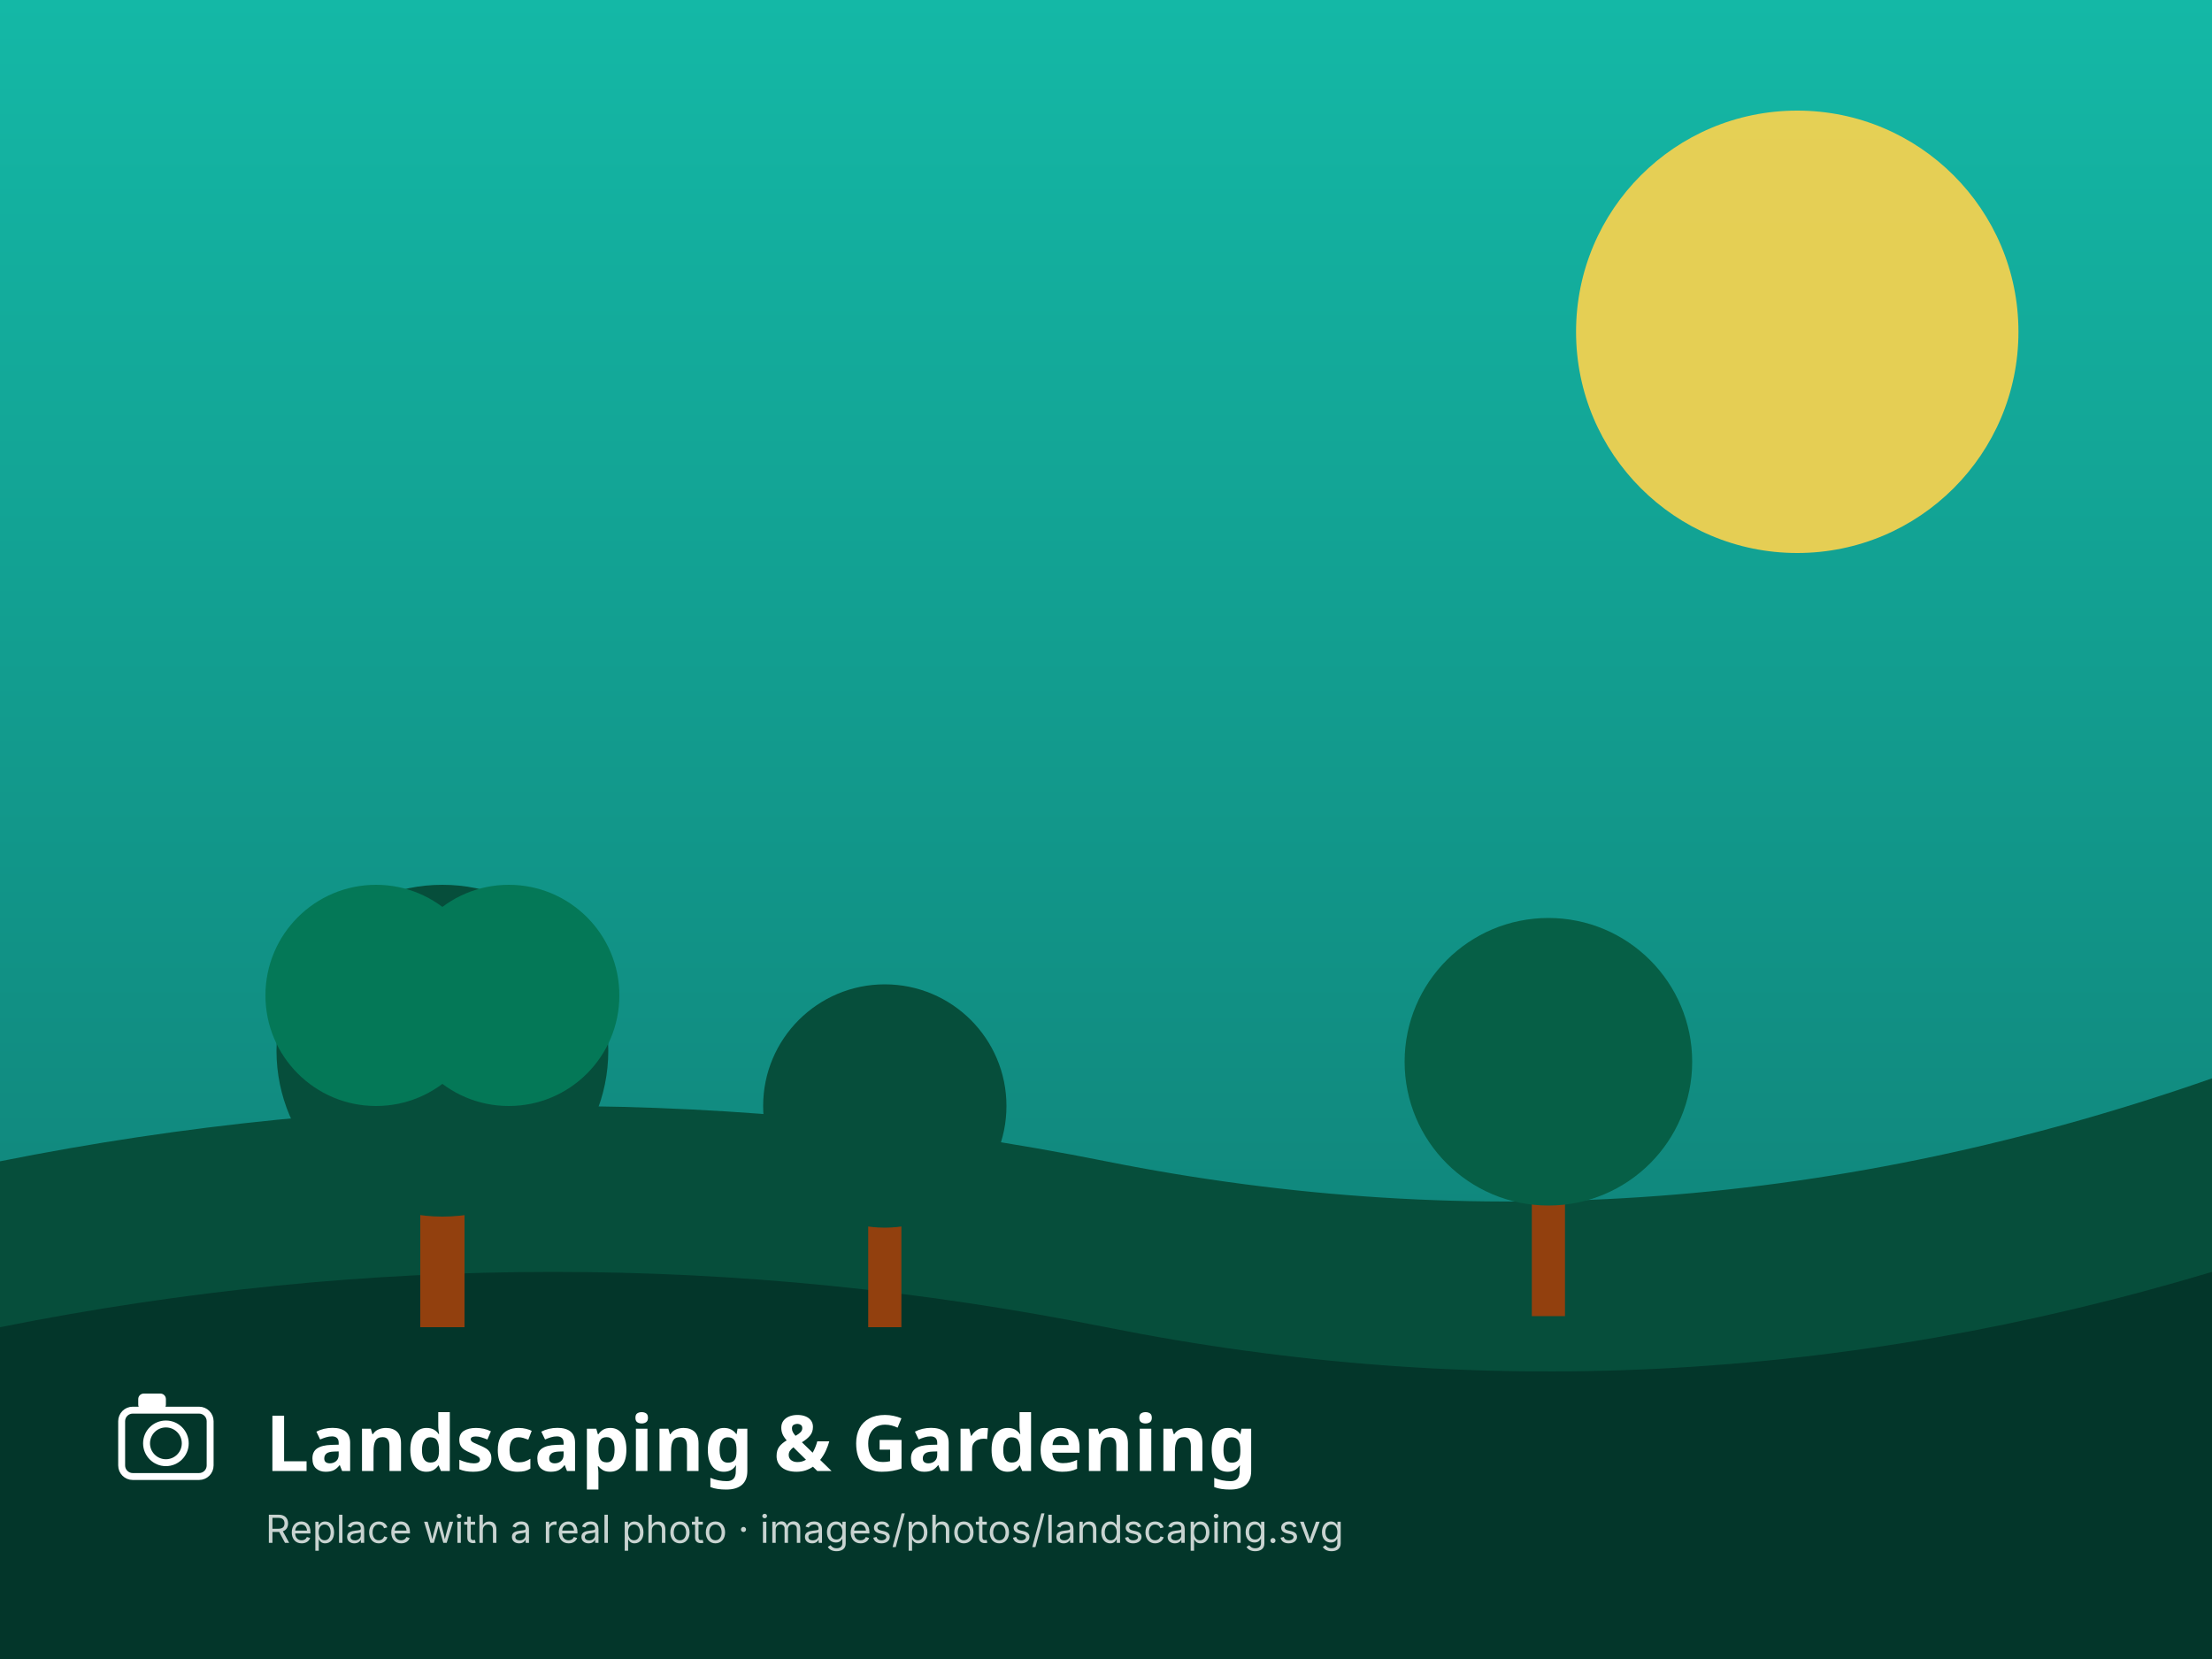
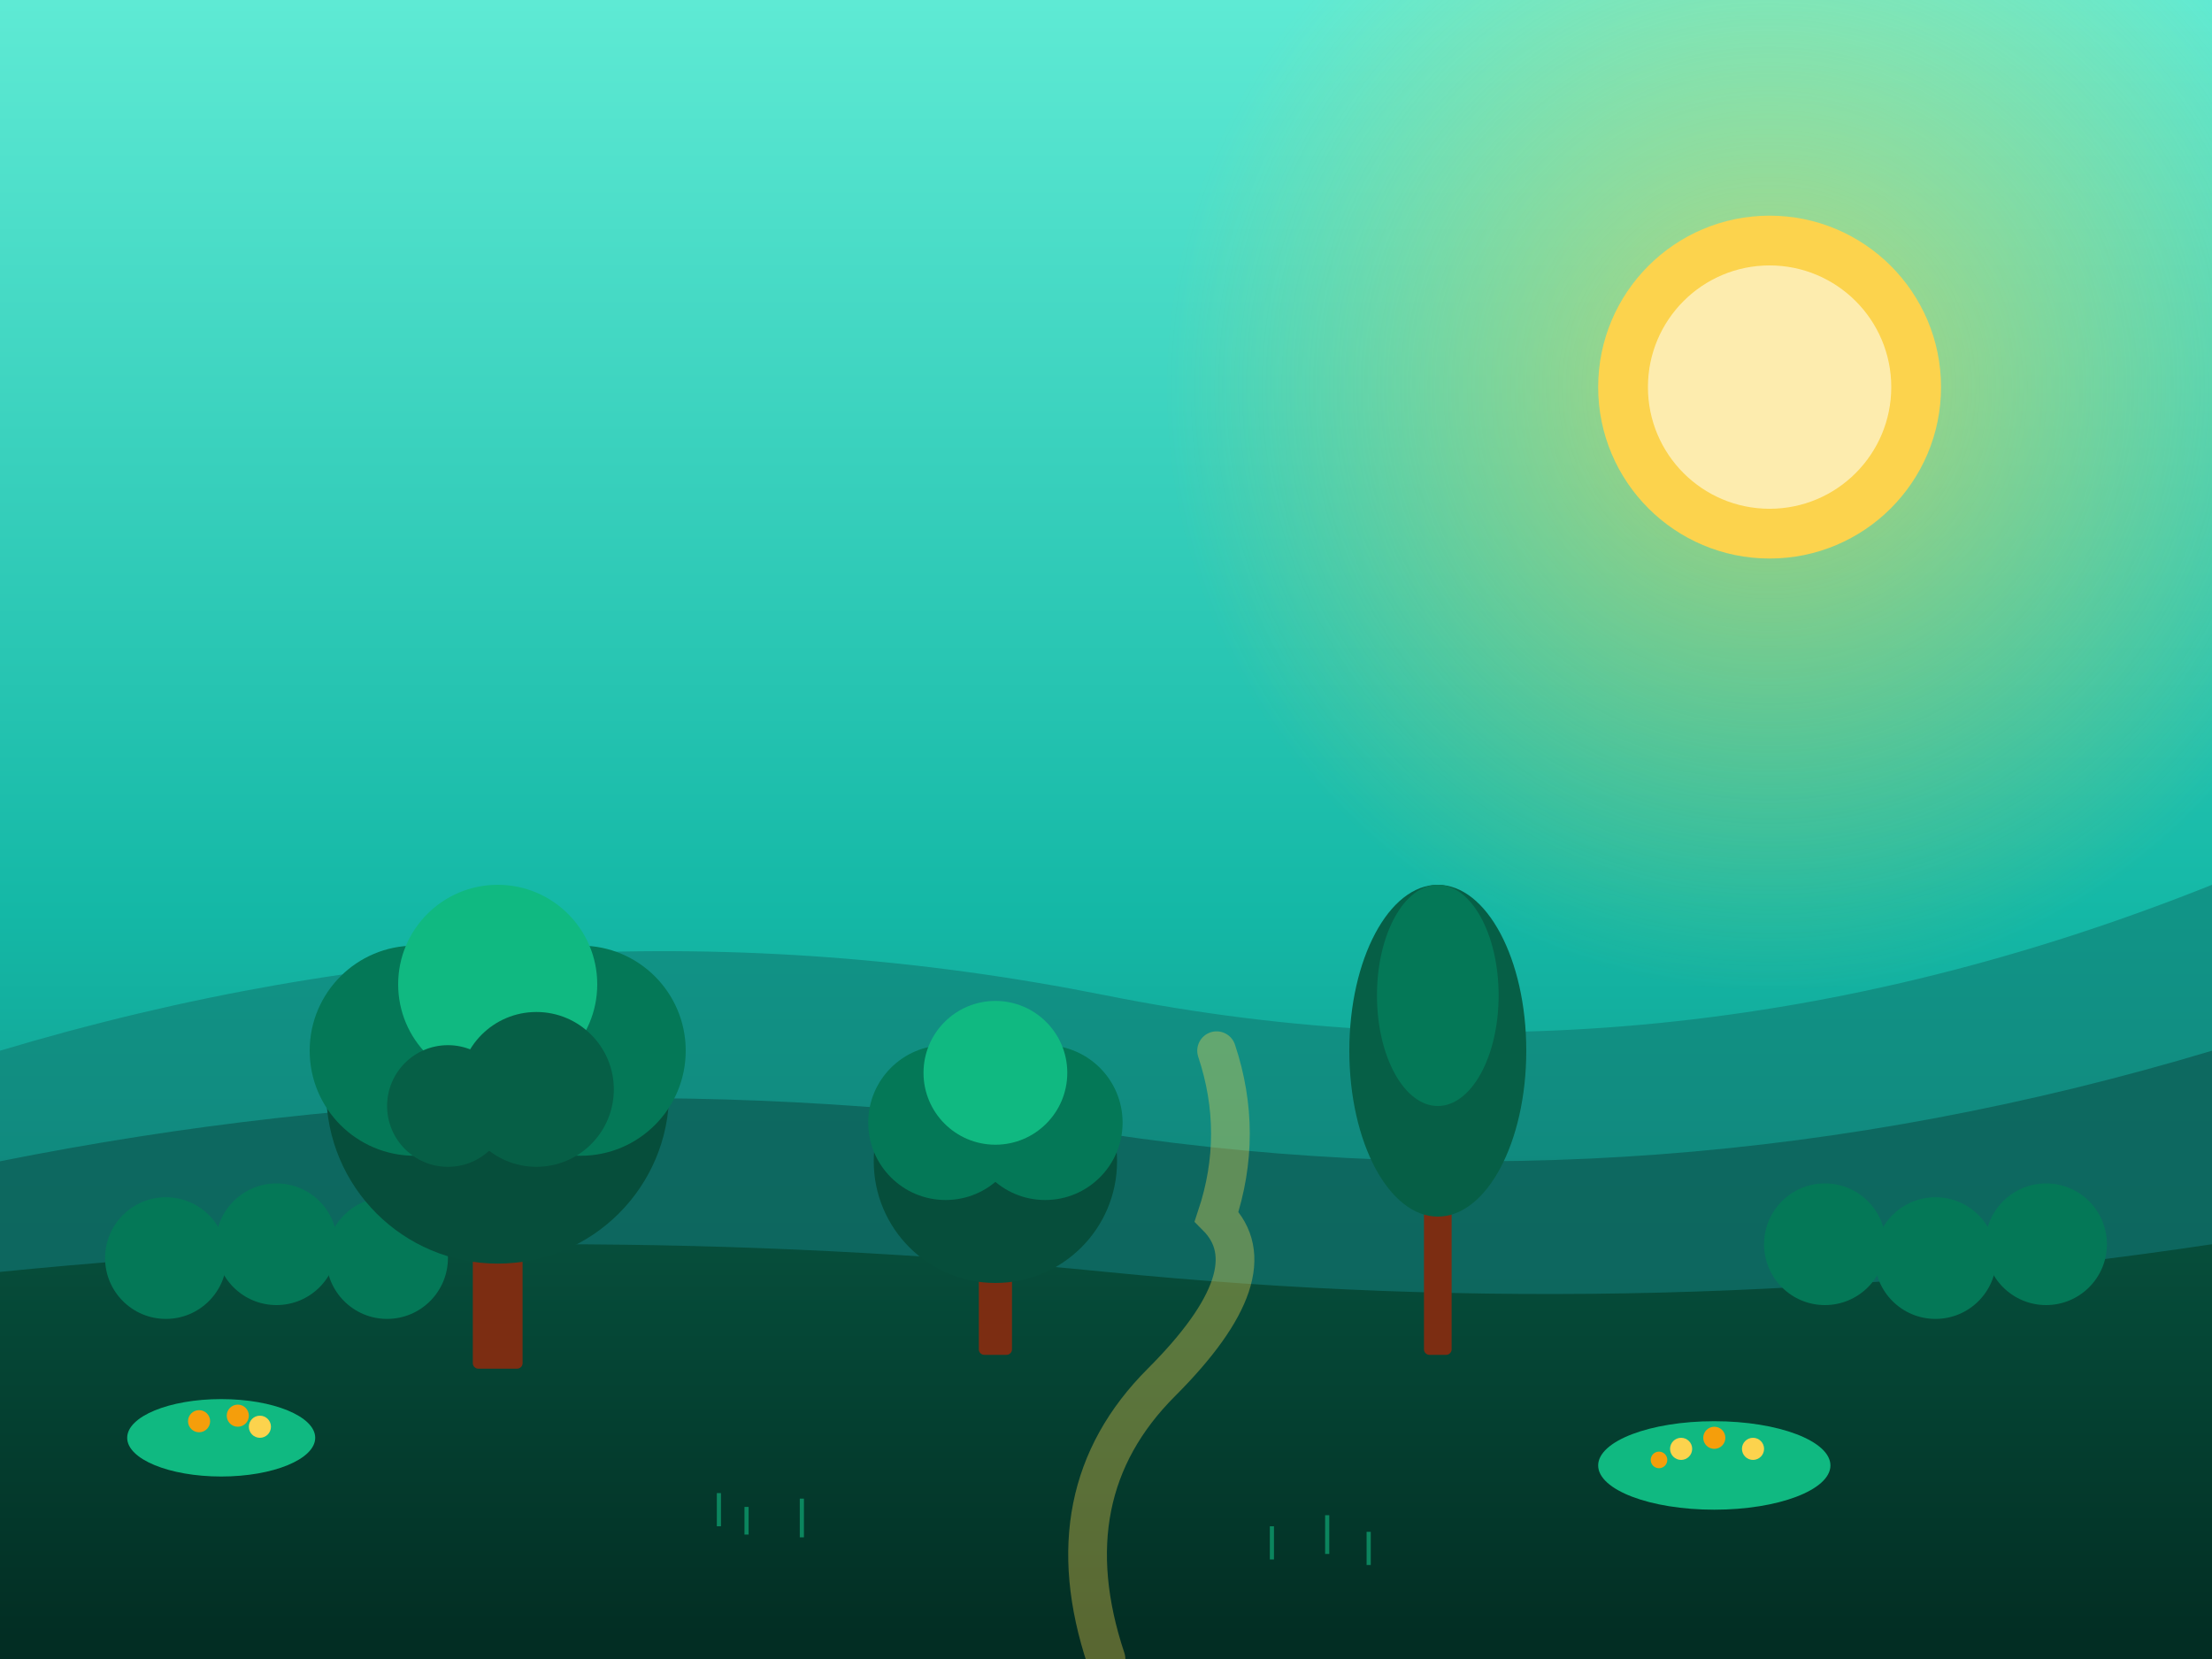
- <svg xmlns="http://www.w3.org/2000/svg" viewBox="0 0 800 600" preserveAspectRatio="xMidYMid slice" role="img" aria-label="Landscaping service photo placeholder">
+ <svg xmlns="http://www.w3.org/2000/svg" viewBox="0 0 800 600" preserveAspectRatio="xMidYMid slice" role="img" aria-label="Landscaping and gardening illustration">
  <defs>
-     <linearGradient id="la" x1="0" y1="0" x2="0" y2="1">
-       <stop offset="0%" stop-color="#14B8A6" />
+     <linearGradient id="sky" x1="0" y1="0" x2="0" y2="1">
+       <stop offset="0%" stop-color="#5EEAD4" />
+       <stop offset="55%" stop-color="#14B8A6" />
      <stop offset="100%" stop-color="#0F766E" />
    </linearGradient>
+     <linearGradient id="ground" x1="0" y1="0" x2="0" y2="1">
+       <stop offset="0%" stop-color="#064E3B" />
+       <stop offset="100%" stop-color="#022C22" />
+     </linearGradient>
+     <radialGradient id="sunGlow" cx="0.5" cy="0.5" r="0.5">
+       <stop offset="0%" stop-color="#FCD34D" stop-opacity="0.6" />
+       <stop offset="100%" stop-color="#FCD34D" stop-opacity="0" />
+     </radialGradient>
  </defs>
-   <rect width="800" height="600" fill="url(#la)" />
-   <circle cx="650" cy="120" r="80" fill="#FCD34D" opacity="0.9" />
-   <path d="M0 420 Q200 380 400 420 T800 390 L800 600 L0 600 Z" fill="#064E3B" />
-   <path d="M0 480 Q200 440 400 480 T800 460 L800 600 L0 600 Z" fill="#022C22" opacity="0.7" />
-   <g transform="translate(160 320)">
-     <rect x="-8" y="80" width="16" height="80" fill="#92400E" />
-     <circle cx="0" cy="60" r="60" fill="#064E3B" />
-     <circle cx="-24" cy="40" r="40" fill="#047857" />
-     <circle cx="24" cy="40" r="40" fill="#047857" />
+   <rect width="800" height="600" fill="url(#sky)" />
+   <circle cx="640" cy="140" r="220" fill="url(#sunGlow)" />
+   <circle cx="640" cy="140" r="62" fill="#FCD34D" />
+   <circle cx="640" cy="140" r="44" fill="#FEF3C7" opacity="0.8" />
+   <path d="M0 380 Q200 320 400 360 T800 320 L800 600 L0 600 Z" fill="#0F766E" opacity="0.55" />
+   <path d="M0 420 Q200 380 400 410 T800 380 L800 600 L0 600 Z" fill="#0B5A52" opacity="0.7" />
+   <path d="M0 460 Q200 440 400 460 T800 450 L800 600 L0 600 Z" fill="url(#ground)" />
+   <g fill="#047857">
+     <circle cx="60" cy="455" r="22" />
+     <circle cx="100" cy="450" r="22" />
+     <circle cx="140" cy="455" r="22" />
+     <circle cx="660" cy="450" r="22" />
+     <circle cx="700" cy="455" r="22" />
+     <circle cx="740" cy="450" r="22" />
  </g>
-   <g transform="translate(320 360)">
-     <rect x="-6" y="60" width="12" height="60" fill="#92400E" />
-     <circle cx="0" cy="40" r="44" fill="#064E3B" />
+   <g transform="translate(180 360)">
+     <rect x="-9" y="55" width="18" height="80" rx="2" fill="#7C2D12" />
+     <circle cx="0" cy="35" r="62" fill="#064E3B" />
+     <circle cx="-30" cy="20" r="38" fill="#047857" />
+     <circle cx="30" cy="20" r="38" fill="#047857" />
+     <circle cx="0" cy="-4" r="36" fill="#10B981" />
+     <circle cx="14" cy="34" r="28" fill="#065F46" />
+     <circle cx="-18" cy="40" r="22" fill="#065F46" />
  </g>
-   <g transform="translate(560 340)">
-     <rect x="-6" y="68" width="12" height="68" fill="#92400E" />
-     <circle cx="0" cy="44" r="52" fill="#065F46" />
+   <g transform="translate(360 400)">
+     <rect x="-6" y="34" width="12" height="56" rx="2" fill="#7C2D12" />
+     <circle cx="0" cy="20" r="44" fill="#064E3B" />
+     <circle cx="-18" cy="6" r="28" fill="#047857" />
+     <circle cx="18" cy="6" r="28" fill="#047857" />
+     <circle cx="0" cy="-12" r="26" fill="#10B981" />
  </g>
-   <g transform="translate(60 540)" font-family="Plus Jakarta Sans, sans-serif">
-     <g transform="translate(0 -16)">
-       <rect x="-16" y="-14" width="32" height="24" rx="4" fill="none" stroke="#fff" stroke-width="2.5" />
-       <circle cx="0" cy="-2" r="7" fill="none" stroke="#fff" stroke-width="2.5" />
-       <rect x="-10" y="-20" width="10" height="6" rx="2" fill="#fff" />
-     </g>
-     <text x="36" y="-8" fill="#fff" font-size="28" font-weight="700">Landscaping &amp; Gardening</text>
-     <text x="36" y="18" fill="rgba(255,255,255,0.78)" font-family="Inter, sans-serif" font-size="14">Replace with a real photo · images/photos/landscaping.svg</text>
+   <g transform="translate(520 360)">
+     <rect x="-5" y="50" width="10" height="80" rx="2" fill="#7C2D12" />
+     <ellipse cx="0" cy="20" rx="32" ry="60" fill="#065F46" />
+     <ellipse cx="0" cy="0" rx="22" ry="40" fill="#047857" />
+   </g>
+   <g transform="translate(80 520)">
+     <ellipse cx="0" cy="0" rx="34" ry="14" fill="#10B981" />
+     <circle cx="-8" cy="-6" r="4" fill="#F59E0B" />
+     <circle cx="6" cy="-8" r="4" fill="#F59E0B" />
+     <circle cx="14" cy="-4" r="4" fill="#FCD34D" />
+   </g>
+   <g transform="translate(620 530)">
+     <ellipse cx="0" cy="0" rx="42" ry="16" fill="#10B981" />
+     <circle cx="-12" cy="-6" r="4" fill="#FCD34D" />
+     <circle cx="0" cy="-10" r="4" fill="#F59E0B" />
+     <circle cx="14" cy="-6" r="4" fill="#FCD34D" />
+     <circle cx="-20" cy="-2" r="3" fill="#F59E0B" />
+   </g>
+   <path d="M400 600 Q380 540 420 500 T440 440 Q450 410 440 380" stroke="#FCD34D" stroke-width="14" stroke-linecap="round" fill="none" opacity="0.35" />
+   <g stroke="#10B981" stroke-width="1.5" opacity="0.6">
+     <path d="M260 540 V552" />
+     <path d="M270 545 V555" />
+     <path d="M290 542 V556" />
+     <path d="M460 552 V564" />
+     <path d="M480 548 V562" />
+     <path d="M495 554 V566" />
  </g>
</svg>
